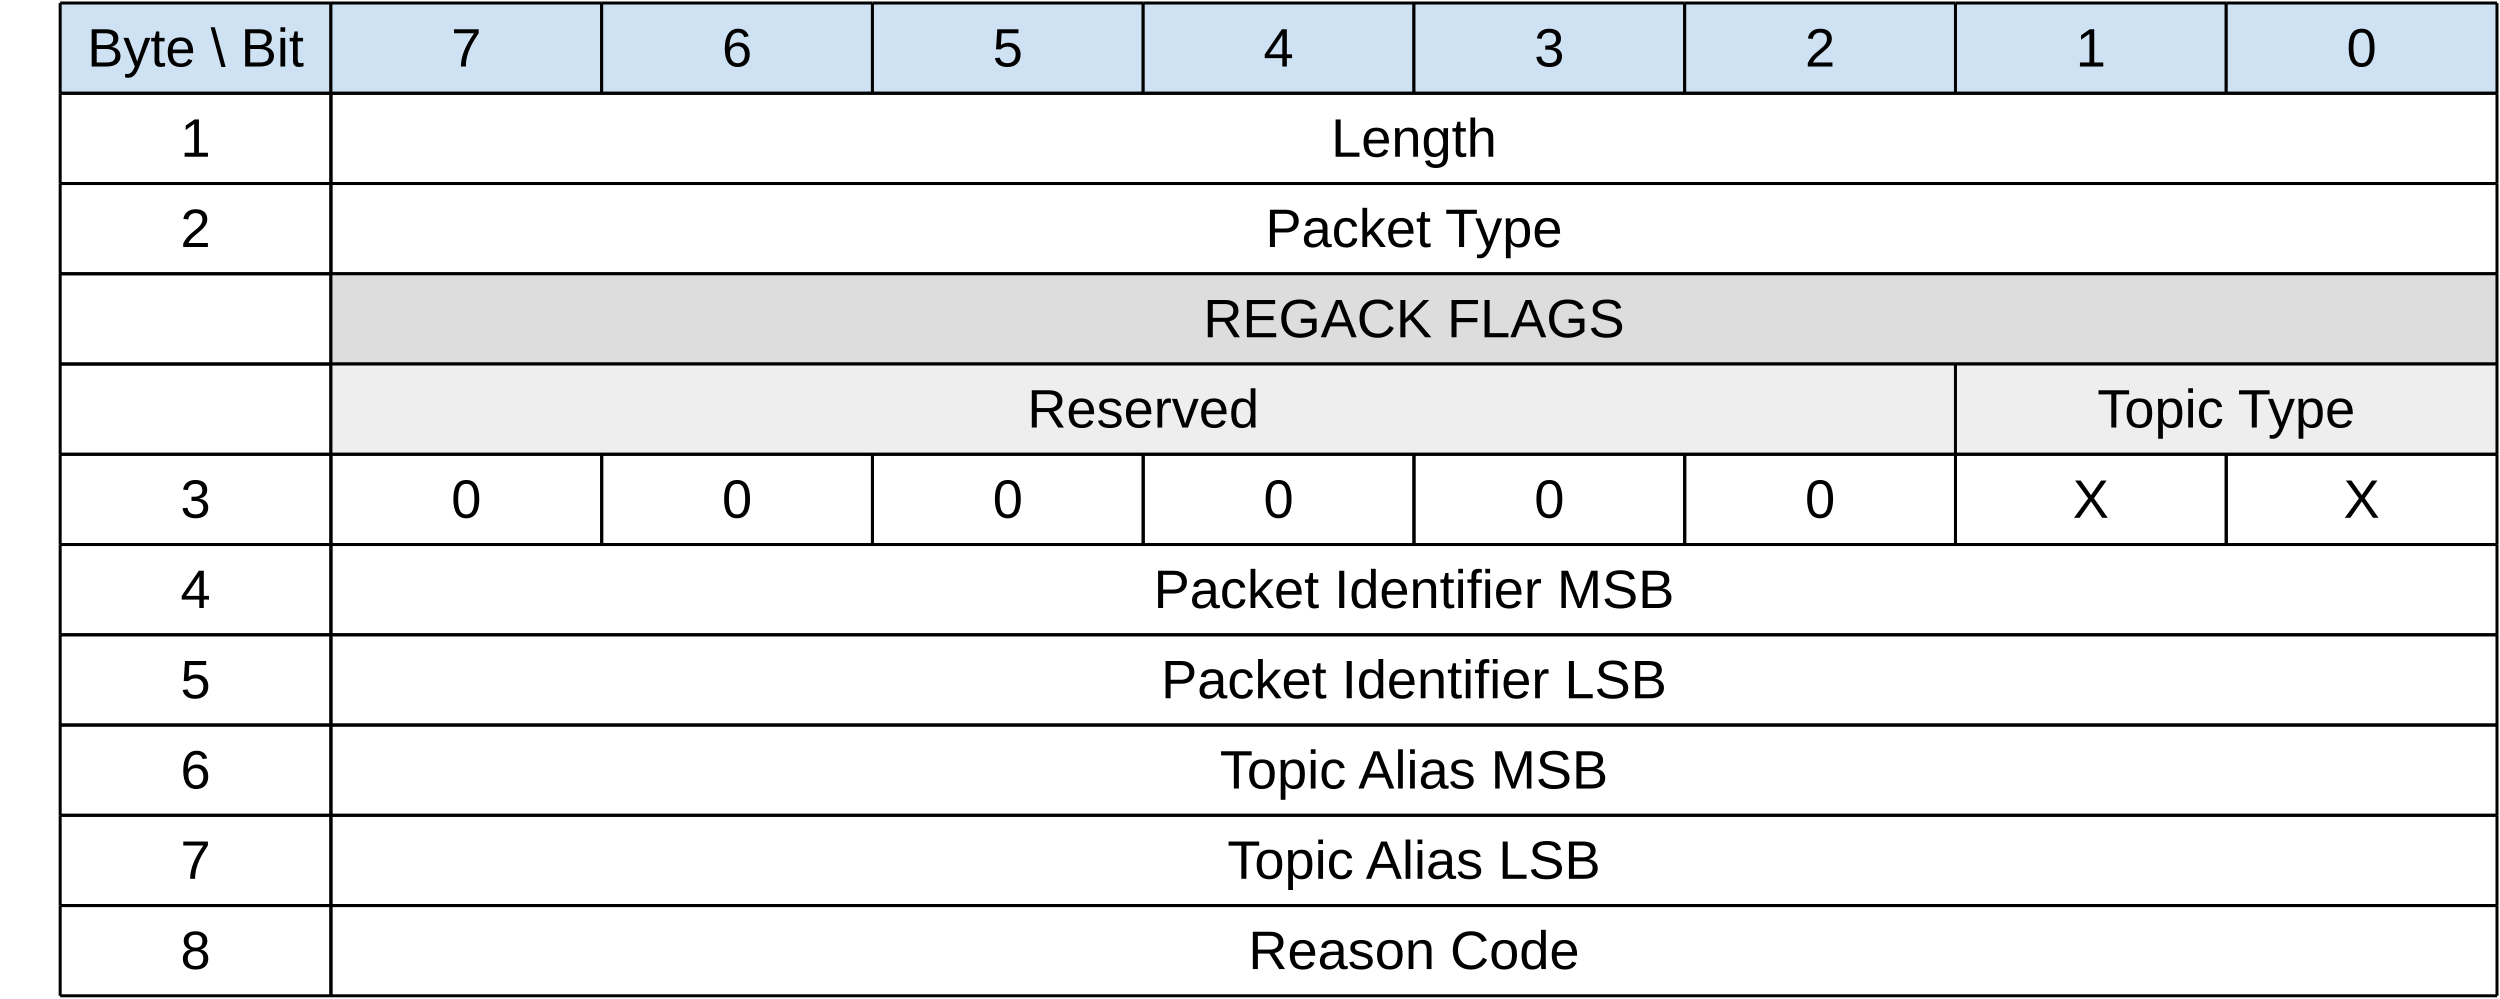
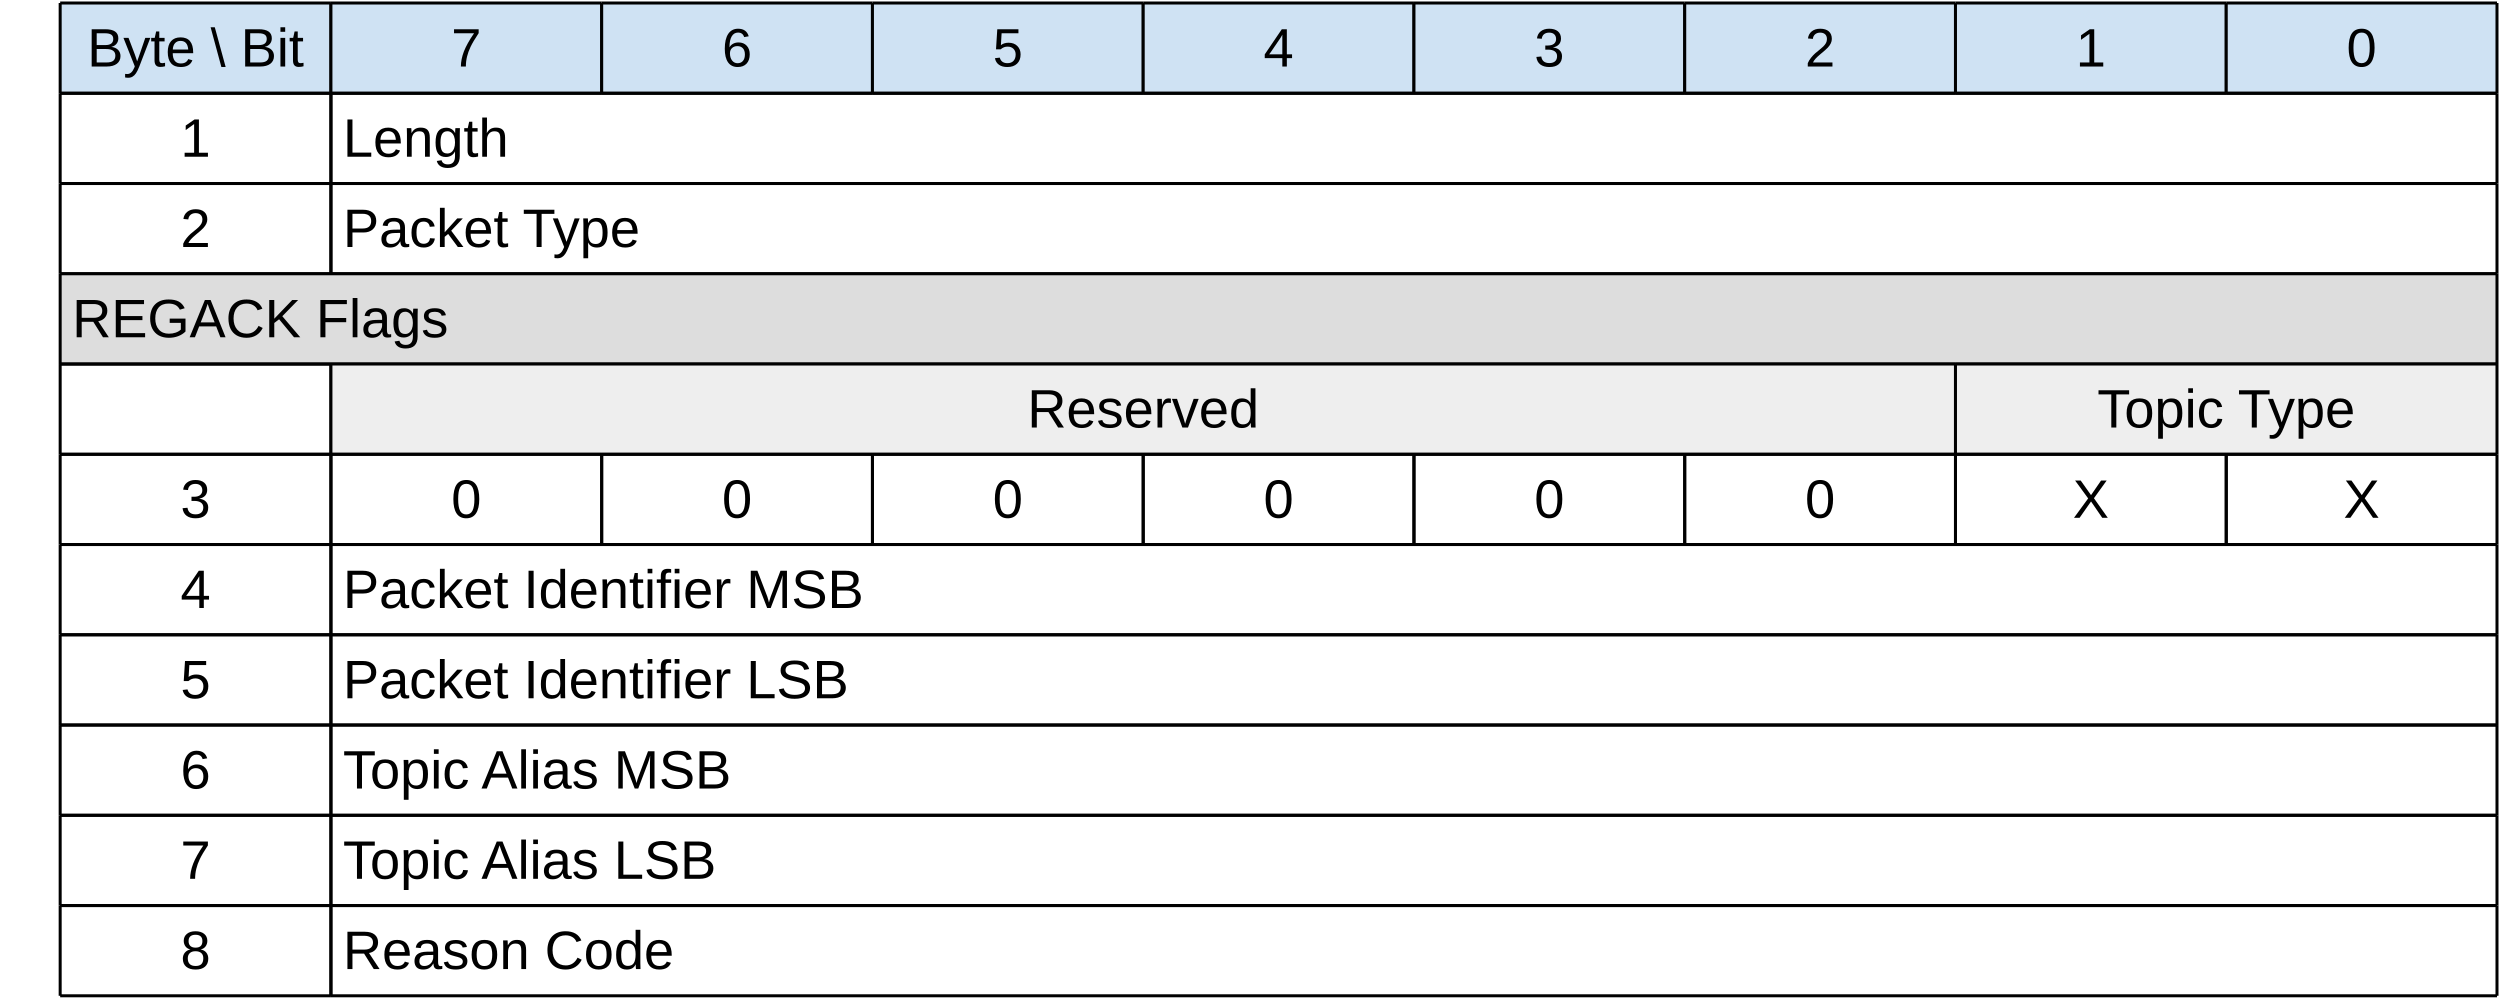
<svg xmlns="http://www.w3.org/2000/svg" version="1.0" width="831" height="332" viewBox="0 0 831 332">
  <rect x="20" y="1" height="30" width="90" fill="#cfe2f3" />
  <line x1="20" y1="1" x2="110" y2="1" stroke="#000000" stroke-width="1" />
  <line x1="20" y1="31" x2="110" y2="31" stroke="#000000" stroke-width="1" />
  <line x1="110" y1="1" x2="110" y2="31" stroke="#000000" stroke-width="1" />
  <line x1="20" y1="1" x2="20" y2="31" stroke="#000000" stroke-width="1" />
  <text font-size="18" font-family="Arial" x="65" y="17" text-anchor="middle" dominant-baseline="middle">Byte \ Bit</text>
  <rect x="110" y="1" height="30" width="90" fill="#cfe2f3" />
  <line x1="110" y1="1" x2="200" y2="1" stroke="#000000" stroke-width="1" />
  <line x1="110" y1="31" x2="200" y2="31" stroke="#000000" stroke-width="1" />
  <line x1="200" y1="1" x2="200" y2="31" stroke="#000000" stroke-width="1" />
  <line x1="110" y1="1" x2="110" y2="31" stroke="#000000" stroke-width="1" />
  <text font-size="18" font-family="Arial" x="155" y="17" text-anchor="middle" dominant-baseline="middle">7</text>
  <rect x="200" y="1" height="30" width="90" fill="#cfe2f3" />
  <line x1="200" y1="1" x2="290" y2="1" stroke="#000000" stroke-width="1" />
  <line x1="200" y1="31" x2="290" y2="31" stroke="#000000" stroke-width="1" />
  <line x1="290" y1="1" x2="290" y2="31" stroke="#000000" stroke-width="1" />
  <line x1="200" y1="1" x2="200" y2="31" stroke="#000000" stroke-width="1" />
  <text font-size="18" font-family="Arial" x="245" y="17" text-anchor="middle" dominant-baseline="middle">6</text>
  <rect x="290" y="1" height="30" width="90" fill="#cfe2f3" />
  <line x1="290" y1="1" x2="380" y2="1" stroke="#000000" stroke-width="1" />
  <line x1="290" y1="31" x2="380" y2="31" stroke="#000000" stroke-width="1" />
  <line x1="380" y1="1" x2="380" y2="31" stroke="#000000" stroke-width="1" />
  <line x1="290" y1="1" x2="290" y2="31" stroke="#000000" stroke-width="1" />
  <text font-size="18" font-family="Arial" x="335" y="17" text-anchor="middle" dominant-baseline="middle">5</text>
  <rect x="380" y="1" height="30" width="90" fill="#cfe2f3" />
  <line x1="380" y1="1" x2="470" y2="1" stroke="#000000" stroke-width="1" />
  <line x1="380" y1="31" x2="470" y2="31" stroke="#000000" stroke-width="1" />
  <line x1="470" y1="1" x2="470" y2="31" stroke="#000000" stroke-width="1" />
  <line x1="380" y1="1" x2="380" y2="31" stroke="#000000" stroke-width="1" />
  <text font-size="18" font-family="Arial" x="425" y="17" text-anchor="middle" dominant-baseline="middle">4</text>
  <rect x="470" y="1" height="30" width="90" fill="#cfe2f3" />
  <line x1="470" y1="1" x2="560" y2="1" stroke="#000000" stroke-width="1" />
  <line x1="470" y1="31" x2="560" y2="31" stroke="#000000" stroke-width="1" />
  <line x1="560" y1="1" x2="560" y2="31" stroke="#000000" stroke-width="1" />
  <line x1="470" y1="1" x2="470" y2="31" stroke="#000000" stroke-width="1" />
  <text font-size="18" font-family="Arial" x="515" y="17" text-anchor="middle" dominant-baseline="middle">3</text>
  <rect x="560" y="1" height="30" width="90" fill="#cfe2f3" />
  <line x1="560" y1="1" x2="650" y2="1" stroke="#000000" stroke-width="1" />
  <line x1="560" y1="31" x2="650" y2="31" stroke="#000000" stroke-width="1" />
  <line x1="650" y1="1" x2="650" y2="31" stroke="#000000" stroke-width="1" />
  <line x1="560" y1="1" x2="560" y2="31" stroke="#000000" stroke-width="1" />
  <text font-size="18" font-family="Arial" x="605" y="17" text-anchor="middle" dominant-baseline="middle">2</text>
  <rect x="650" y="1" height="30" width="90" fill="#cfe2f3" />
  <line x1="650" y1="1" x2="740" y2="1" stroke="#000000" stroke-width="1" />
  <line x1="650" y1="31" x2="740" y2="31" stroke="#000000" stroke-width="1" />
  <line x1="740" y1="1" x2="740" y2="31" stroke="#000000" stroke-width="1" />
  <line x1="650" y1="1" x2="650" y2="31" stroke="#000000" stroke-width="1" />
  <text font-size="18" font-family="Arial" x="695" y="17" text-anchor="middle" dominant-baseline="middle">1</text>
  <rect x="740" y="1" height="30" width="90" fill="#cfe2f3" />
  <line x1="740" y1="1" x2="830" y2="1" stroke="#000000" stroke-width="1" />
  <line x1="740" y1="31" x2="830" y2="31" stroke="#000000" stroke-width="1" />
  <line x1="830" y1="1" x2="830" y2="31" stroke="#000000" stroke-width="1" />
  <line x1="740" y1="1" x2="740" y2="31" stroke="#000000" stroke-width="1" />
  <text font-size="18" font-family="Arial" x="785" y="17" text-anchor="middle" dominant-baseline="middle">0</text>
  <text font-size="18" font-family="Arial" x="15" y="16" text-anchor="end"> </text>
  <text font-size="18" font-family="Arial" x="15" y="46" text-anchor="end"> </text>
  <line x1="20" y1="31" x2="110" y2="31" stroke="#000000" stroke-width="1" />
  <line x1="20" y1="61" x2="110" y2="61" stroke="#000000" stroke-width="1" />
  <line x1="110" y1="31" x2="110" y2="61" stroke="#000000" stroke-width="1" />
  <line x1="20" y1="31" x2="20" y2="61" stroke="#000000" stroke-width="1" />
  <text font-size="18" font-family="Arial" x="65" y="47" text-anchor="middle" dominant-baseline="middle">1</text>
  <line x1="110" y1="31" x2="830" y2="31" stroke="#000000" stroke-width="1" />
  <line x1="110" y1="61" x2="830" y2="61" stroke="#000000" stroke-width="1" />
  <line x1="830" y1="31" x2="830" y2="61" stroke="#000000" stroke-width="1" />
  <line x1="110" y1="31" x2="110" y2="61" stroke="#000000" stroke-width="1" />
-   <text font-size="18" font-family="Arial" x="470" y="47" text-anchor="middle" dominant-baseline="middle">Length</text>
+   <text font-size="18" font-family="Arial" x="114" y="47" text-anchor="start" dominant-baseline="middle">Length</text>
  <text font-size="18" font-family="Arial" x="15" y="76" text-anchor="end"> </text>
  <line x1="20" y1="61" x2="110" y2="61" stroke="#000000" stroke-width="1" />
  <line x1="20" y1="91" x2="110" y2="91" stroke="#000000" stroke-width="1" />
  <line x1="110" y1="61" x2="110" y2="91" stroke="#000000" stroke-width="1" />
  <line x1="20" y1="61" x2="20" y2="91" stroke="#000000" stroke-width="1" />
  <text font-size="18" font-family="Arial" x="65" y="77" text-anchor="middle" dominant-baseline="middle">2</text>
  <line x1="110" y1="61" x2="830" y2="61" stroke="#000000" stroke-width="1" />
  <line x1="110" y1="91" x2="830" y2="91" stroke="#000000" stroke-width="1" />
  <line x1="830" y1="61" x2="830" y2="91" stroke="#000000" stroke-width="1" />
  <line x1="110" y1="61" x2="110" y2="91" stroke="#000000" stroke-width="1" />
-   <text font-size="18" font-family="Arial" x="470" y="77" text-anchor="middle" dominant-baseline="middle">Packet Type</text>
+   <text font-size="18" font-family="Arial" x="114" y="77" text-anchor="start" dominant-baseline="middle">Packet Type</text>
  <text font-size="18" font-family="Arial" x="15" y="106" text-anchor="end"> </text>
-   <line x1="20" y1="91" x2="110" y2="91" stroke="#000000" stroke-width="1" />
-   <line x1="20" y1="121" x2="110" y2="121" stroke="#000000" stroke-width="1" />
-   <line x1="110" y1="91" x2="110" y2="121" stroke="#000000" stroke-width="1" />
+   <rect x="20" y="91" height="30" width="810" fill="#dddddd" />
+   <line x1="20" y1="91" x2="830" y2="91" stroke="#000000" stroke-width="1" />
+   <line x1="20" y1="121" x2="830" y2="121" stroke="#000000" stroke-width="1" />
+   <line x1="830" y1="91" x2="830" y2="121" stroke="#000000" stroke-width="1" />
  <line x1="20" y1="91" x2="20" y2="121" stroke="#000000" stroke-width="1" />
-   <text font-size="18" font-family="Arial" x="65" y="107" text-anchor="middle" dominant-baseline="middle" />
-   <rect x="110" y="91" height="30" width="720" fill="#dddddd" />
-   <line x1="110" y1="91" x2="830" y2="91" stroke="#000000" stroke-width="1" />
-   <line x1="110" y1="121" x2="830" y2="121" stroke="#000000" stroke-width="1" />
-   <line x1="830" y1="91" x2="830" y2="121" stroke="#000000" stroke-width="1" />
-   <line x1="110" y1="91" x2="110" y2="121" stroke="#000000" stroke-width="1" />
-   <text font-size="18" font-family="Arial" x="470" y="107" text-anchor="middle" dominant-baseline="middle">REGACK FLAGS</text>
+   <text font-size="18" font-family="Arial" x="24" y="107" text-anchor="start" dominant-baseline="middle">REGACK Flags</text>
  <text font-size="18" font-family="Arial" x="15" y="136" text-anchor="end"> </text>
  <line x1="20" y1="121" x2="110" y2="121" stroke="#000000" stroke-width="1" />
  <line x1="20" y1="151" x2="110" y2="151" stroke="#000000" stroke-width="1" />
  <line x1="110" y1="121" x2="110" y2="151" stroke="#000000" stroke-width="1" />
  <line x1="20" y1="121" x2="20" y2="151" stroke="#000000" stroke-width="1" />
  <text font-size="18" font-family="Arial" x="65" y="137" text-anchor="middle" dominant-baseline="middle" />
  <rect x="110" y="121" height="30" width="540" fill="#eeeeee" />
  <line x1="110" y1="121" x2="650" y2="121" stroke="#000000" stroke-width="1" />
  <line x1="110" y1="151" x2="650" y2="151" stroke="#000000" stroke-width="1" />
  <line x1="650" y1="121" x2="650" y2="151" stroke="#000000" stroke-width="1" />
  <line x1="110" y1="121" x2="110" y2="151" stroke="#000000" stroke-width="1" />
  <text font-size="18" font-family="Arial" x="380" y="137" text-anchor="middle" dominant-baseline="middle">Reserved</text>
  <rect x="650" y="121" height="30" width="180" fill="#eeeeee" />
  <line x1="650" y1="121" x2="830" y2="121" stroke="#000000" stroke-width="1" />
  <line x1="650" y1="151" x2="830" y2="151" stroke="#000000" stroke-width="1" />
  <line x1="830" y1="121" x2="830" y2="151" stroke="#000000" stroke-width="1" />
  <line x1="650" y1="121" x2="650" y2="151" stroke="#000000" stroke-width="1" />
  <text font-size="18" font-family="Arial" x="740" y="137" text-anchor="middle" dominant-baseline="middle">Topic Type</text>
  <text font-size="18" font-family="Arial" x="15" y="166" text-anchor="end"> </text>
  <line x1="20" y1="151" x2="110" y2="151" stroke="#000000" stroke-width="1" />
  <line x1="20" y1="181" x2="110" y2="181" stroke="#000000" stroke-width="1" />
  <line x1="110" y1="151" x2="110" y2="181" stroke="#000000" stroke-width="1" />
  <line x1="20" y1="151" x2="20" y2="181" stroke="#000000" stroke-width="1" />
  <text font-size="18" font-family="Arial" x="65" y="167" text-anchor="middle" dominant-baseline="middle">3</text>
  <line x1="110" y1="151" x2="200" y2="151" stroke="#000000" stroke-width="1" />
  <line x1="110" y1="181" x2="200" y2="181" stroke="#000000" stroke-width="1" />
  <line x1="200" y1="151" x2="200" y2="181" stroke="#000000" stroke-width="1" />
  <line x1="110" y1="151" x2="110" y2="181" stroke="#000000" stroke-width="1" />
  <text font-size="18" font-family="Arial" x="155" y="167" text-anchor="middle" dominant-baseline="middle">0</text>
  <line x1="200" y1="151" x2="290" y2="151" stroke="#000000" stroke-width="1" />
  <line x1="200" y1="181" x2="290" y2="181" stroke="#000000" stroke-width="1" />
  <line x1="290" y1="151" x2="290" y2="181" stroke="#000000" stroke-width="1" />
  <line x1="200" y1="151" x2="200" y2="181" stroke="#000000" stroke-width="1" />
  <text font-size="18" font-family="Arial" x="245" y="167" text-anchor="middle" dominant-baseline="middle">0</text>
  <line x1="290" y1="151" x2="380" y2="151" stroke="#000000" stroke-width="1" />
  <line x1="290" y1="181" x2="380" y2="181" stroke="#000000" stroke-width="1" />
  <line x1="380" y1="151" x2="380" y2="181" stroke="#000000" stroke-width="1" />
  <line x1="290" y1="151" x2="290" y2="181" stroke="#000000" stroke-width="1" />
  <text font-size="18" font-family="Arial" x="335" y="167" text-anchor="middle" dominant-baseline="middle">0</text>
  <line x1="380" y1="151" x2="470" y2="151" stroke="#000000" stroke-width="1" />
  <line x1="380" y1="181" x2="470" y2="181" stroke="#000000" stroke-width="1" />
  <line x1="470" y1="151" x2="470" y2="181" stroke="#000000" stroke-width="1" />
  <line x1="380" y1="151" x2="380" y2="181" stroke="#000000" stroke-width="1" />
  <text font-size="18" font-family="Arial" x="425" y="167" text-anchor="middle" dominant-baseline="middle">0</text>
  <line x1="470" y1="151" x2="560" y2="151" stroke="#000000" stroke-width="1" />
  <line x1="470" y1="181" x2="560" y2="181" stroke="#000000" stroke-width="1" />
  <line x1="560" y1="151" x2="560" y2="181" stroke="#000000" stroke-width="1" />
  <line x1="470" y1="151" x2="470" y2="181" stroke="#000000" stroke-width="1" />
  <text font-size="18" font-family="Arial" x="515" y="167" text-anchor="middle" dominant-baseline="middle">0</text>
  <line x1="560" y1="151" x2="650" y2="151" stroke="#000000" stroke-width="1" />
  <line x1="560" y1="181" x2="650" y2="181" stroke="#000000" stroke-width="1" />
  <line x1="650" y1="151" x2="650" y2="181" stroke="#000000" stroke-width="1" />
  <line x1="560" y1="151" x2="560" y2="181" stroke="#000000" stroke-width="1" />
  <text font-size="18" font-family="Arial" x="605" y="167" text-anchor="middle" dominant-baseline="middle">0</text>
  <line x1="650" y1="151" x2="740" y2="151" stroke="#000000" stroke-width="1" />
  <line x1="650" y1="181" x2="740" y2="181" stroke="#000000" stroke-width="1" />
  <line x1="740" y1="151" x2="740" y2="181" stroke="#000000" stroke-width="1" />
  <line x1="650" y1="151" x2="650" y2="181" stroke="#000000" stroke-width="1" />
  <text font-size="18" font-family="Arial" x="695" y="167" text-anchor="middle" dominant-baseline="middle">X</text>
  <line x1="740" y1="151" x2="830" y2="151" stroke="#000000" stroke-width="1" />
  <line x1="740" y1="181" x2="830" y2="181" stroke="#000000" stroke-width="1" />
  <line x1="830" y1="151" x2="830" y2="181" stroke="#000000" stroke-width="1" />
  <line x1="740" y1="151" x2="740" y2="181" stroke="#000000" stroke-width="1" />
  <text font-size="18" font-family="Arial" x="785" y="167" text-anchor="middle" dominant-baseline="middle">X</text>
  <text font-size="18" font-family="Arial" x="15" y="196" text-anchor="end"> </text>
  <line x1="20" y1="181" x2="110" y2="181" stroke="#000000" stroke-width="1" />
  <line x1="20" y1="211" x2="110" y2="211" stroke="#000000" stroke-width="1" />
  <line x1="110" y1="181" x2="110" y2="211" stroke="#000000" stroke-width="1" />
  <line x1="20" y1="181" x2="20" y2="211" stroke="#000000" stroke-width="1" />
  <text font-size="18" font-family="Arial" x="65" y="197" text-anchor="middle" dominant-baseline="middle">4</text>
  <line x1="110" y1="181" x2="830" y2="181" stroke="#000000" stroke-width="1" />
  <line x1="110" y1="211" x2="830" y2="211" stroke="#000000" stroke-width="1" />
  <line x1="830" y1="181" x2="830" y2="211" stroke="#000000" stroke-width="1" />
  <line x1="110" y1="181" x2="110" y2="211" stroke="#000000" stroke-width="1" />
-   <text font-size="18" font-family="Arial" x="470" y="197" text-anchor="middle" dominant-baseline="middle">Packet Identifier MSB</text>
+   <text font-size="18" font-family="Arial" x="114" y="197" text-anchor="start" dominant-baseline="middle">Packet Identifier MSB</text>
  <text font-size="18" font-family="Arial" x="15" y="226" text-anchor="end"> </text>
  <line x1="20" y1="211" x2="110" y2="211" stroke="#000000" stroke-width="1" />
  <line x1="20" y1="241" x2="110" y2="241" stroke="#000000" stroke-width="1" />
  <line x1="110" y1="211" x2="110" y2="241" stroke="#000000" stroke-width="1" />
  <line x1="20" y1="211" x2="20" y2="241" stroke="#000000" stroke-width="1" />
  <text font-size="18" font-family="Arial" x="65" y="227" text-anchor="middle" dominant-baseline="middle">5</text>
  <line x1="110" y1="211" x2="830" y2="211" stroke="#000000" stroke-width="1" />
  <line x1="110" y1="241" x2="830" y2="241" stroke="#000000" stroke-width="1" />
  <line x1="830" y1="211" x2="830" y2="241" stroke="#000000" stroke-width="1" />
  <line x1="110" y1="211" x2="110" y2="241" stroke="#000000" stroke-width="1" />
-   <text font-size="18" font-family="Arial" x="470" y="227" text-anchor="middle" dominant-baseline="middle">Packet Identifier LSB</text>
+   <text font-size="18" font-family="Arial" x="114" y="227" text-anchor="start" dominant-baseline="middle">Packet Identifier LSB</text>
  <text font-size="18" font-family="Arial" x="15" y="256" text-anchor="end"> </text>
  <line x1="20" y1="241" x2="110" y2="241" stroke="#000000" stroke-width="1" />
  <line x1="20" y1="271" x2="110" y2="271" stroke="#000000" stroke-width="1" />
  <line x1="110" y1="241" x2="110" y2="271" stroke="#000000" stroke-width="1" />
  <line x1="20" y1="241" x2="20" y2="271" stroke="#000000" stroke-width="1" />
  <text font-size="18" font-family="Arial" x="65" y="257" text-anchor="middle" dominant-baseline="middle">6</text>
  <line x1="110" y1="241" x2="830" y2="241" stroke="#000000" stroke-width="1" />
  <line x1="110" y1="271" x2="830" y2="271" stroke="#000000" stroke-width="1" />
  <line x1="830" y1="241" x2="830" y2="271" stroke="#000000" stroke-width="1" />
  <line x1="110" y1="241" x2="110" y2="271" stroke="#000000" stroke-width="1" />
-   <text font-size="18" font-family="Arial" x="470" y="257" text-anchor="middle" dominant-baseline="middle">Topic Alias MSB</text>
+   <text font-size="18" font-family="Arial" x="114" y="257" text-anchor="start" dominant-baseline="middle">Topic Alias MSB</text>
  <text font-size="18" font-family="Arial" x="15" y="286" text-anchor="end"> </text>
  <line x1="20" y1="271" x2="110" y2="271" stroke="#000000" stroke-width="1" />
  <line x1="20" y1="301" x2="110" y2="301" stroke="#000000" stroke-width="1" />
  <line x1="110" y1="271" x2="110" y2="301" stroke="#000000" stroke-width="1" />
  <line x1="20" y1="271" x2="20" y2="301" stroke="#000000" stroke-width="1" />
  <text font-size="18" font-family="Arial" x="65" y="287" text-anchor="middle" dominant-baseline="middle">7</text>
  <line x1="110" y1="271" x2="830" y2="271" stroke="#000000" stroke-width="1" />
  <line x1="110" y1="301" x2="830" y2="301" stroke="#000000" stroke-width="1" />
  <line x1="830" y1="271" x2="830" y2="301" stroke="#000000" stroke-width="1" />
  <line x1="110" y1="271" x2="110" y2="301" stroke="#000000" stroke-width="1" />
-   <text font-size="18" font-family="Arial" x="470" y="287" text-anchor="middle" dominant-baseline="middle">Topic Alias LSB</text>
+   <text font-size="18" font-family="Arial" x="114" y="287" text-anchor="start" dominant-baseline="middle">Topic Alias LSB</text>
  <text font-size="18" font-family="Arial" x="15" y="316" text-anchor="end"> </text>
  <line x1="20" y1="301" x2="110" y2="301" stroke="#000000" stroke-width="1" />
  <line x1="20" y1="331" x2="110" y2="331" stroke="#000000" stroke-width="1" />
  <line x1="110" y1="301" x2="110" y2="331" stroke="#000000" stroke-width="1" />
  <line x1="20" y1="301" x2="20" y2="331" stroke="#000000" stroke-width="1" />
  <text font-size="18" font-family="Arial" x="65" y="317" text-anchor="middle" dominant-baseline="middle">8</text>
  <line x1="110" y1="301" x2="830" y2="301" stroke="#000000" stroke-width="1" />
  <line x1="110" y1="331" x2="830" y2="331" stroke="#000000" stroke-width="1" />
  <line x1="830" y1="301" x2="830" y2="331" stroke="#000000" stroke-width="1" />
  <line x1="110" y1="301" x2="110" y2="331" stroke="#000000" stroke-width="1" />
-   <text font-size="18" font-family="Arial" x="470" y="317" text-anchor="middle" dominant-baseline="middle">Reason Code</text>
+   <text font-size="18" font-family="Arial" x="114" y="317" text-anchor="start" dominant-baseline="middle">Reason Code</text>
  <line x1="20" y1="301" x2="830" y2="301" stroke="#000000" stroke-width="1" />
</svg>
